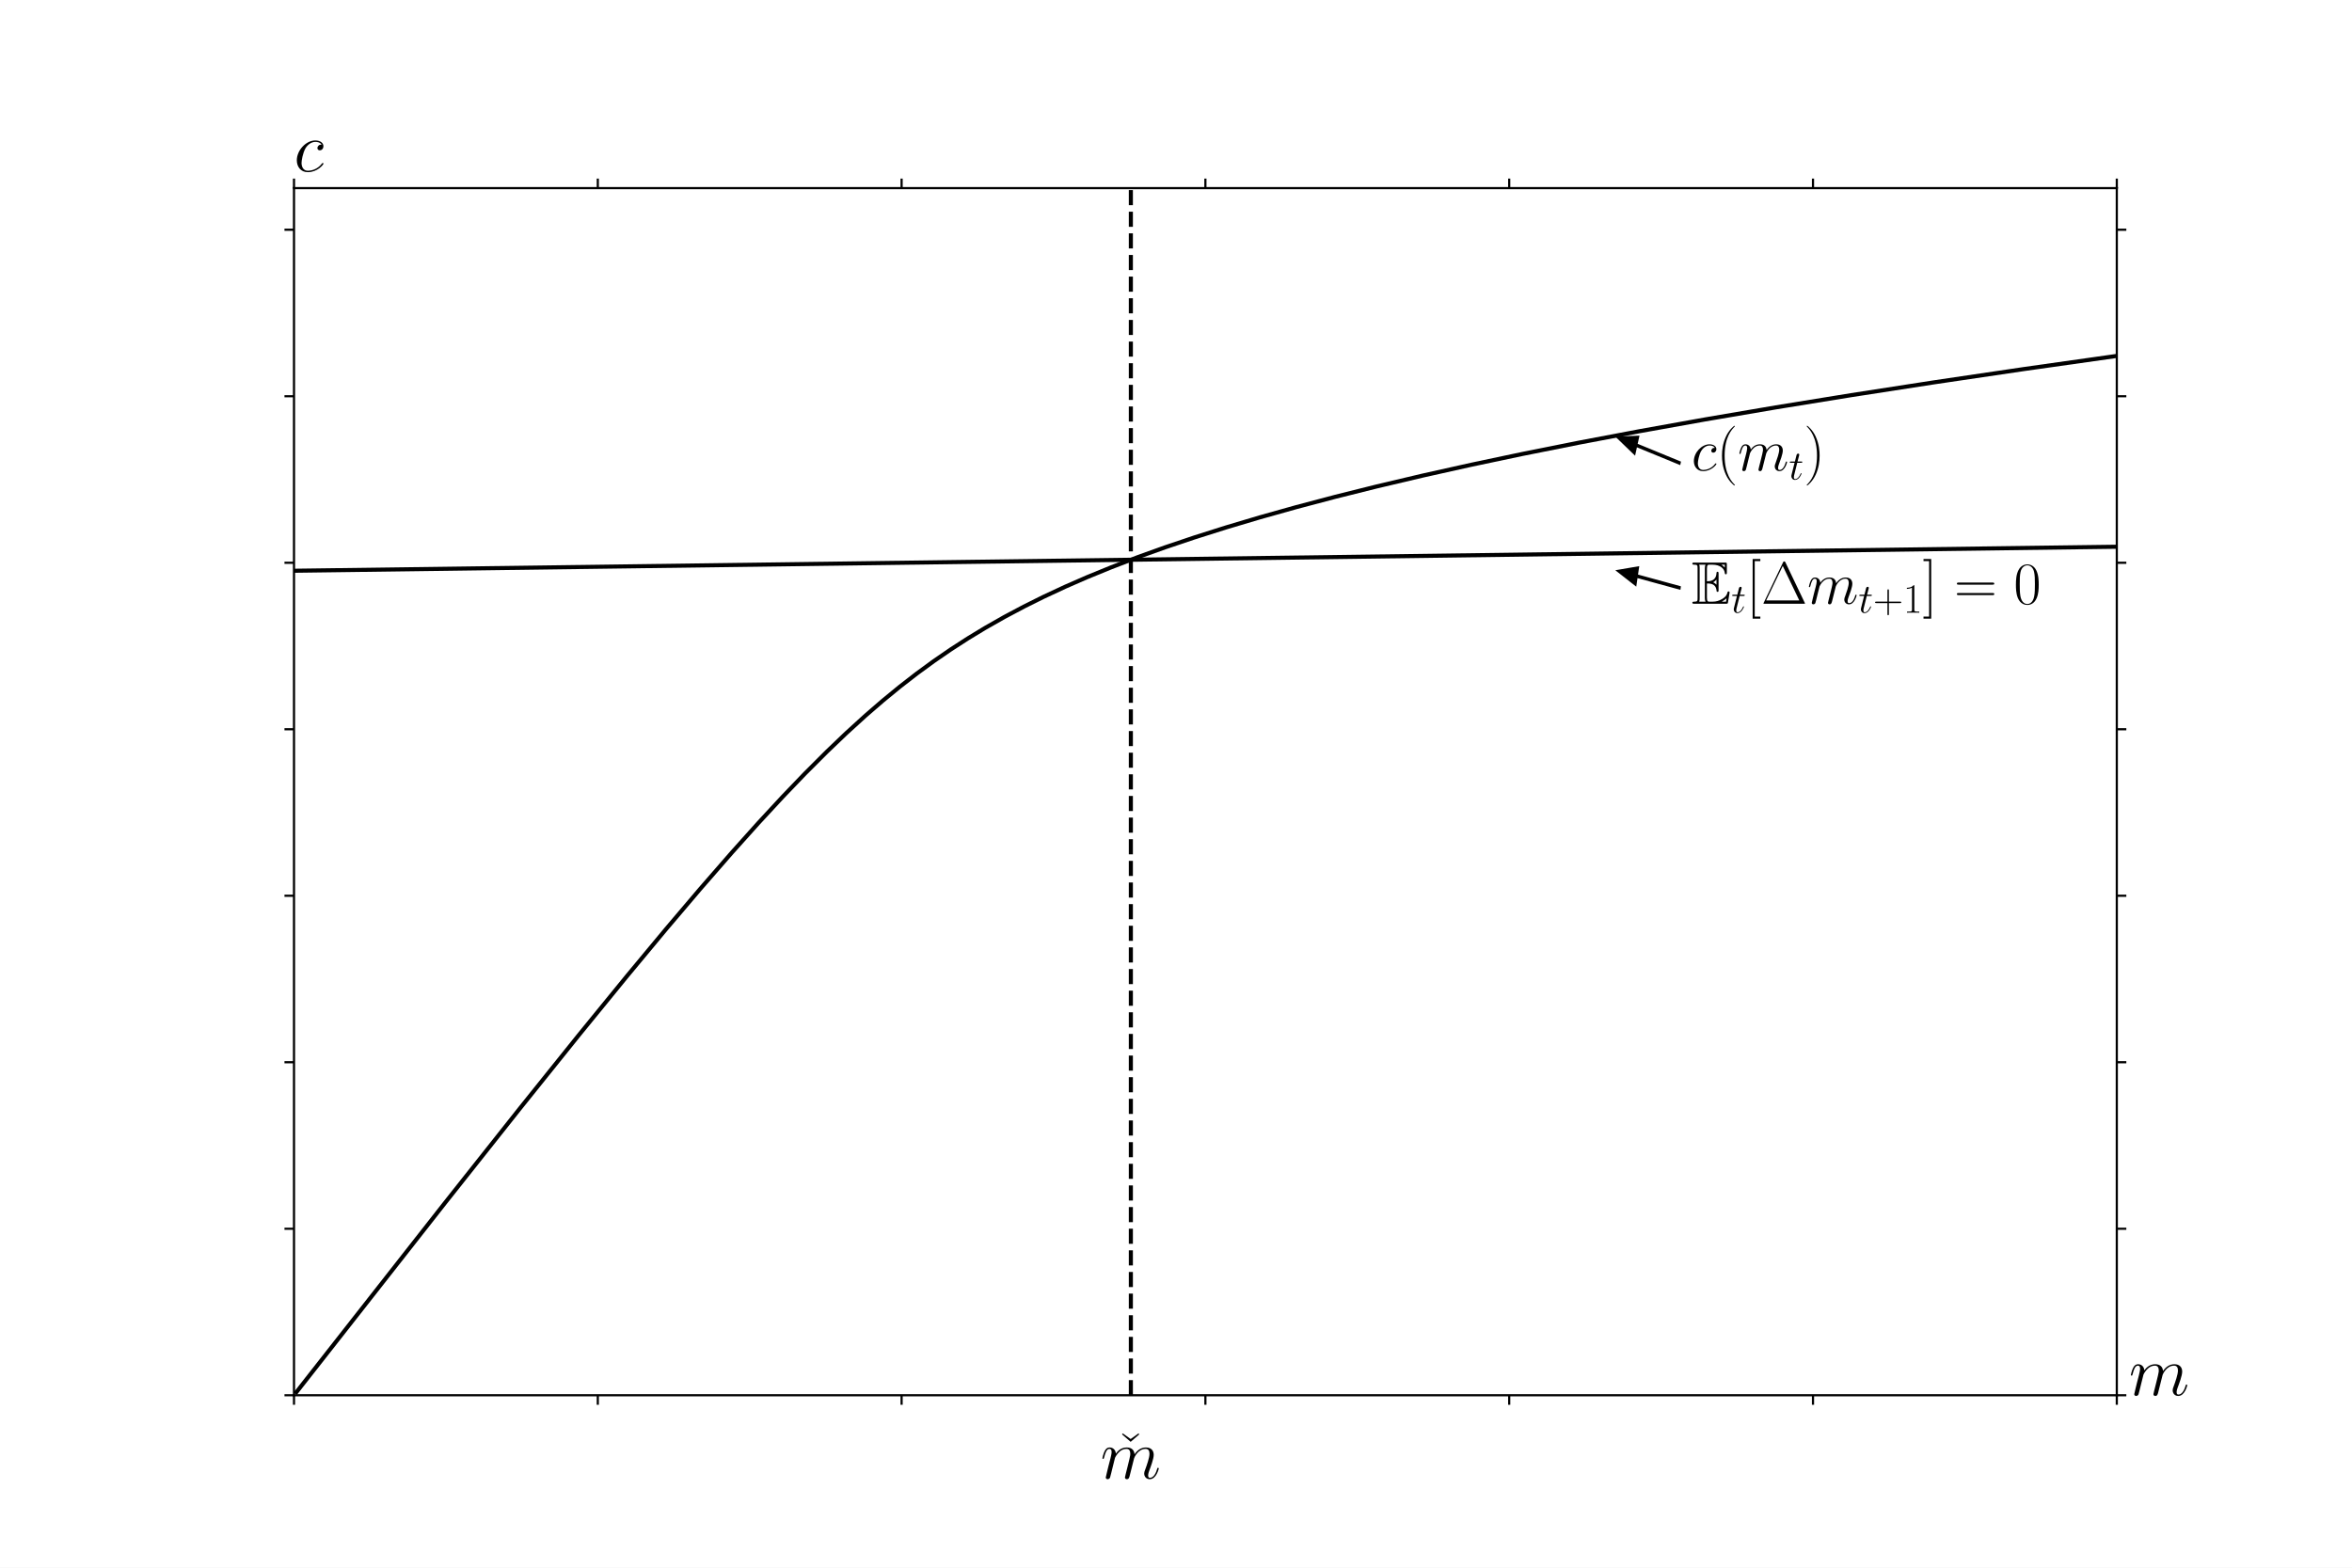
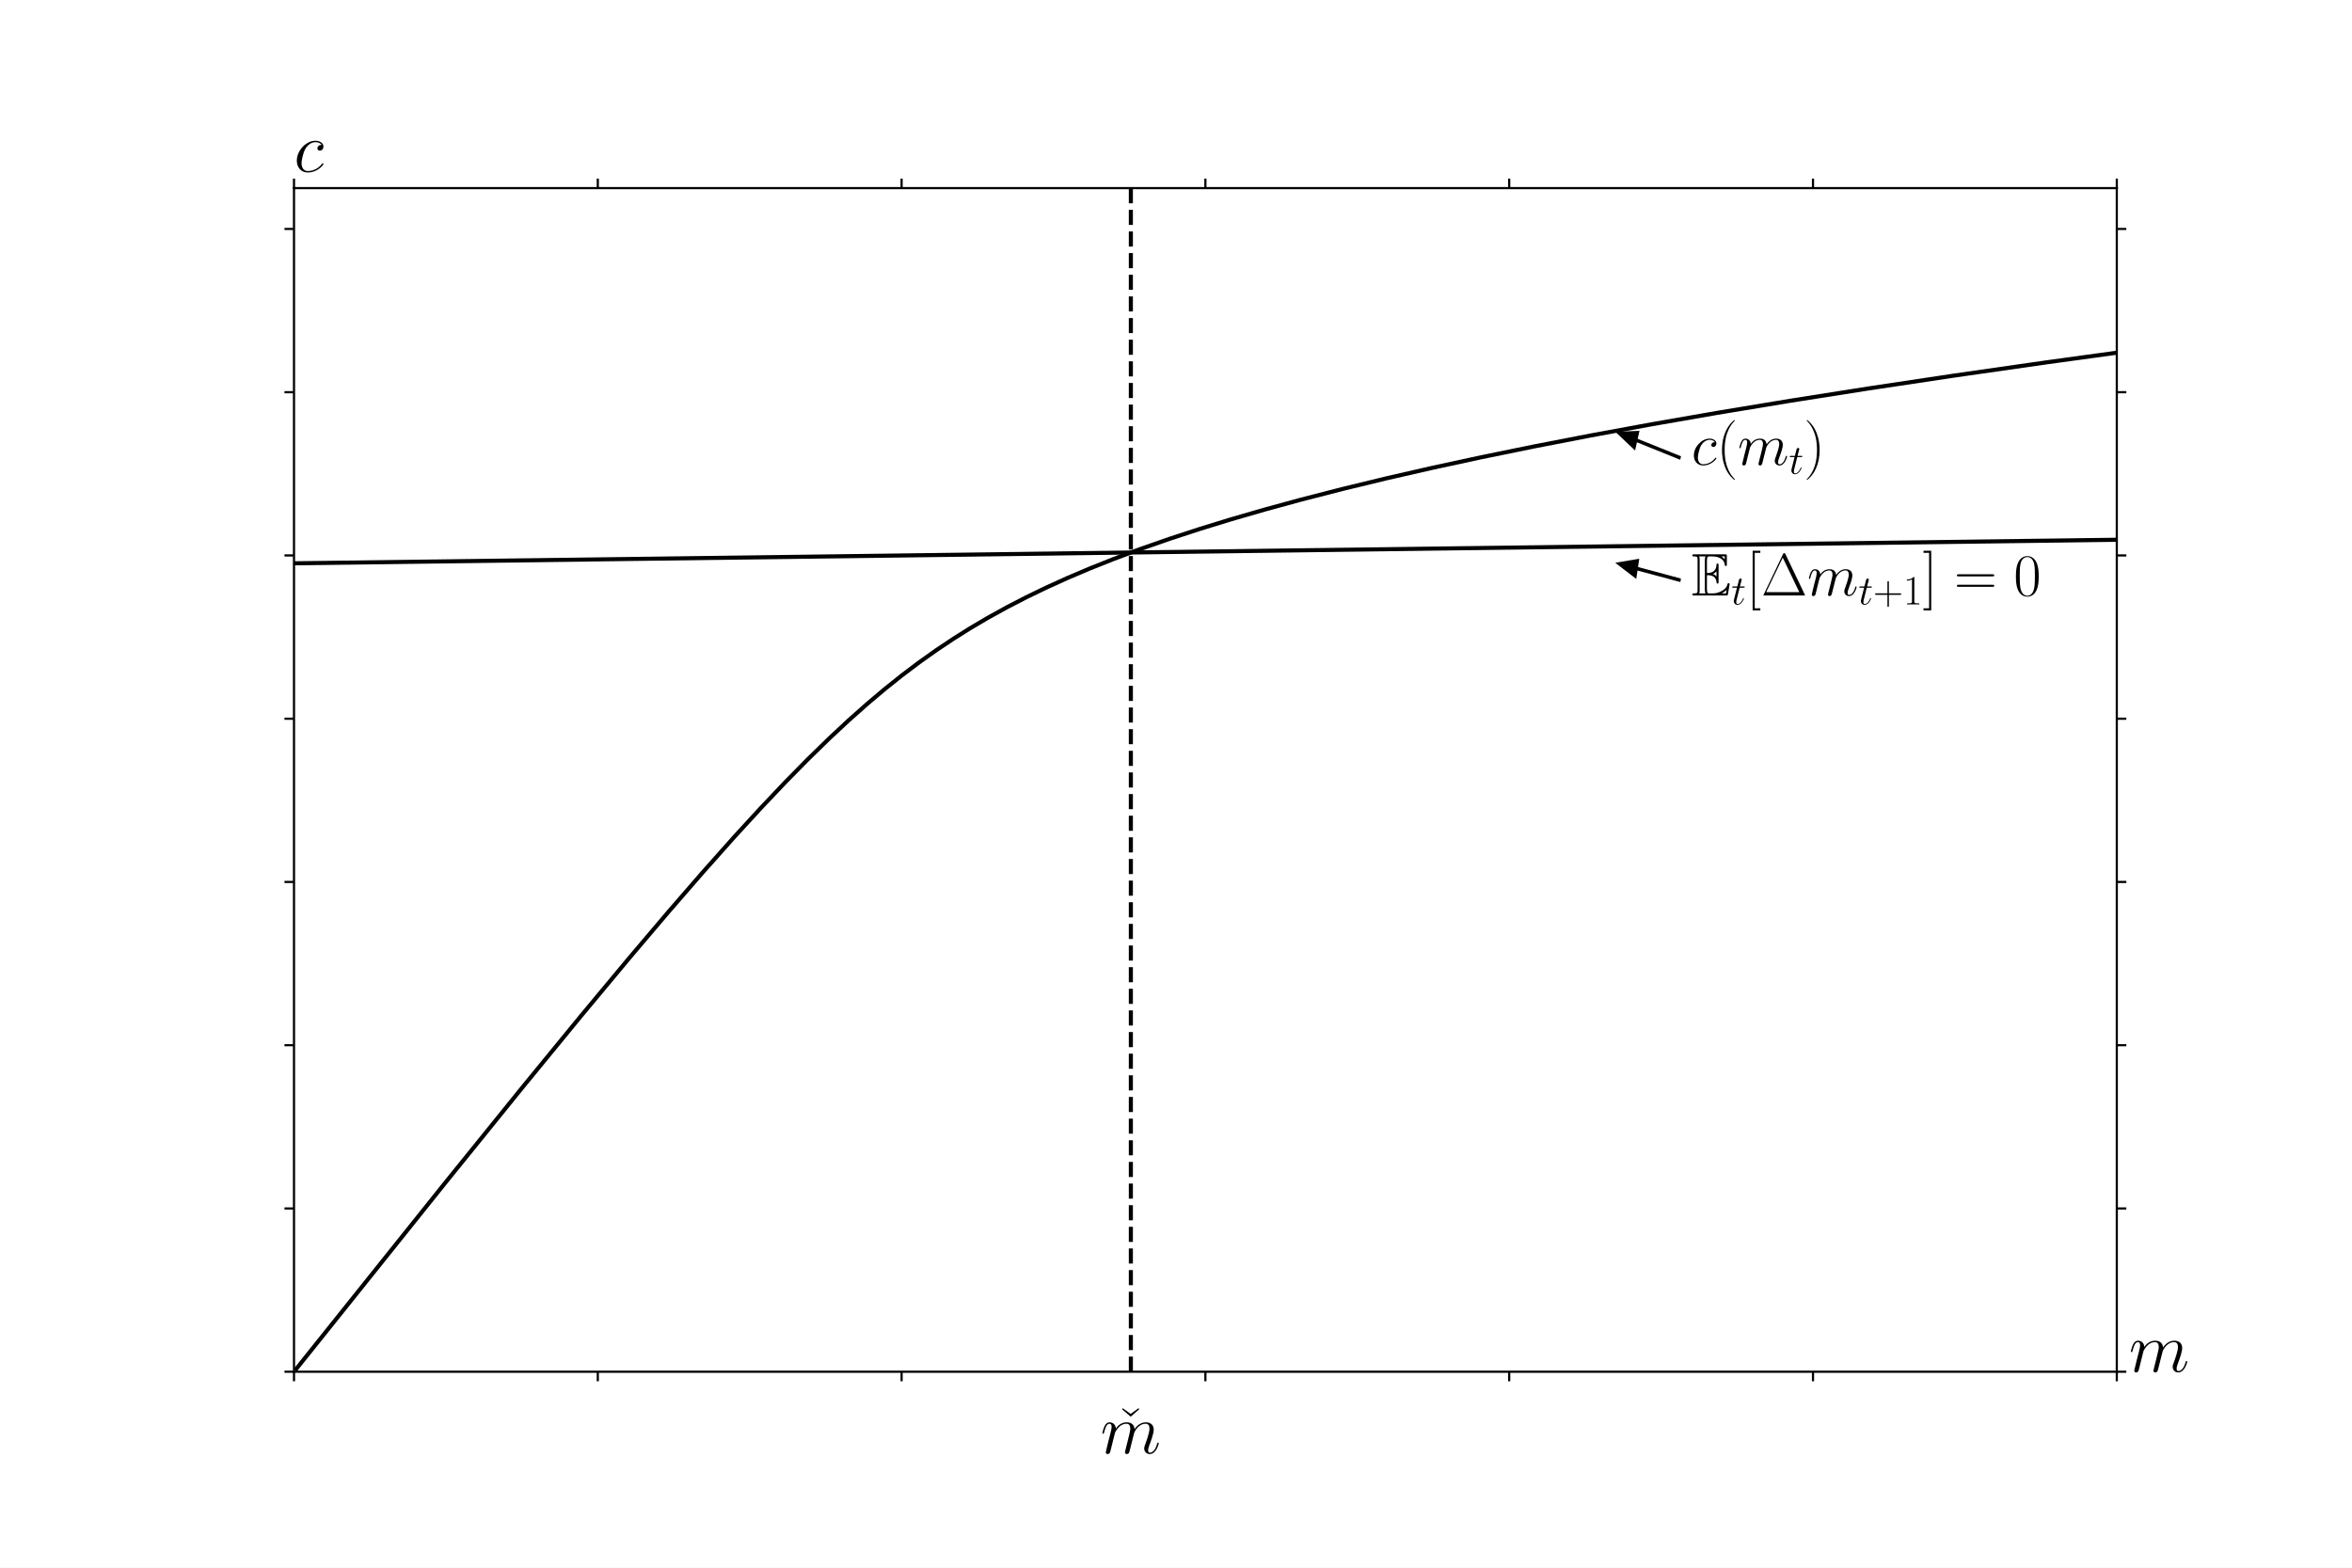
<svg xmlns="http://www.w3.org/2000/svg" xmlns:xlink="http://www.w3.org/1999/xlink" height="576pt" version="1.1" viewBox="0 0 864 576" width="864pt">
  <defs>
    <style type="text/css">
*{stroke-linecap:butt;stroke-linejoin:round;white-space:pre;}
  </style>
  </defs>
  <g id="figure_1">
    <g id="patch_1">
      <path d="M 0 576  L 864 576  L 864 0  L 0 0  z " style="fill:#ffffff;" />
    </g>
    <g id="axes_1">
      <g id="patch_2">
-         <path d="M 108 512.64  L 777.6 512.64  L 777.6 69.12  L 108 69.12  z " style="fill:#ffffff;" />
+         <path d="M 108 504  L 777.6 504  L 777.6 69.12  L 108 69.12  z " style="fill:#ffffff;" />
      </g>
      <g id="patch_3">
-         <path clip-path="url(#p381e7a76a5)" d="M 594.576 160.883  L 601.631 160.59  L 601.022 163.373  L 616.928 169.913  L 616.864 170.206  L 600.958 163.666  L 600.348 166.449  z " style="stroke:#000000;stroke-linejoin:miter;" />
+         <path clip-path="url(#p163d79356f)" d="M 594.576 159.095  L 601.631 158.808  L 601.022 161.537  L 616.928 167.949  L 616.864 168.236  L 600.958 161.824  L 600.348 164.553  z " style="stroke:#000000;stroke-linejoin:miter;" />
      </g>
      <g id="patch_4">
-         <path clip-path="url(#p381e7a76a5)" d="M 594.576 209.823  L 601.58 208.623  L 601.164 211.473  L 616.918 215.79  L 616.874 216.09  L 601.12 211.772  L 600.704 214.622  z " style="stroke:#000000;stroke-linejoin:miter;" />
+         <path clip-path="url(#p163d79356f)" d="M 594.576 207.082  L 601.58 205.906  L 601.164 208.699  L 616.918 212.933  L 616.874 213.227  L 601.12 208.994  L 600.704 211.787  z " style="stroke:#000000;stroke-linejoin:miter;" />
      </g>
      <g id="matplotlib.axis_1">
        <g id="xtick_1">
          <g id="line2d_1">
            <defs>
-               <path d="M 0 0  L 0 3.5  " id="mb799e6bfce" style="stroke:#000000;stroke-width:0.8;" />
+               <path d="M 0 0  L 0 3.5  " id="m4b06768276" style="stroke:#000000;stroke-width:0.8;" />
            </defs>
            <g>
-               <use style="stroke:#000000;stroke-width:0.8;" x="108" xlink:href="#mb799e6bfce" y="512.64" />
+               <use style="stroke:#000000;stroke-width:0.8;" x="108" xlink:href="#m4b06768276" y="504" />
            </g>
          </g>
          <g id="line2d_2">
            <defs>
-               <path d="M 0 0  L 0 -3.5  " id="mea13262b8f" style="stroke:#000000;stroke-width:0.8;" />
+               <path d="M 0 0  L 0 -3.5  " id="mae1c2abbc4" style="stroke:#000000;stroke-width:0.8;" />
            </defs>
            <g>
-               <use style="stroke:#000000;stroke-width:0.8;" x="108" xlink:href="#mea13262b8f" y="69.12" />
+               <use style="stroke:#000000;stroke-width:0.8;" x="108" xlink:href="#mae1c2abbc4" y="69.12" />
            </g>
          </g>
        </g>
        <g id="xtick_2">
          <g id="line2d_3">
            <g>
-               <use style="stroke:#000000;stroke-width:0.8;" x="219.6" xlink:href="#mb799e6bfce" y="512.64" />
+               <use style="stroke:#000000;stroke-width:0.8;" x="219.6" xlink:href="#m4b06768276" y="504" />
            </g>
          </g>
          <g id="line2d_4">
            <g>
-               <use style="stroke:#000000;stroke-width:0.8;" x="219.6" xlink:href="#mea13262b8f" y="69.12" />
+               <use style="stroke:#000000;stroke-width:0.8;" x="219.6" xlink:href="#mae1c2abbc4" y="69.12" />
            </g>
          </g>
        </g>
        <g id="xtick_3">
          <g id="line2d_5">
            <g>
-               <use style="stroke:#000000;stroke-width:0.8;" x="331.2" xlink:href="#mb799e6bfce" y="512.64" />
+               <use style="stroke:#000000;stroke-width:0.8;" x="331.2" xlink:href="#m4b06768276" y="504" />
            </g>
          </g>
          <g id="line2d_6">
            <g>
-               <use style="stroke:#000000;stroke-width:0.8;" x="331.2" xlink:href="#mea13262b8f" y="69.12" />
+               <use style="stroke:#000000;stroke-width:0.8;" x="331.2" xlink:href="#mae1c2abbc4" y="69.12" />
            </g>
          </g>
        </g>
        <g id="xtick_4">
          <g id="line2d_7">
            <g>
-               <use style="stroke:#000000;stroke-width:0.8;" x="442.8" xlink:href="#mb799e6bfce" y="512.64" />
+               <use style="stroke:#000000;stroke-width:0.8;" x="442.8" xlink:href="#m4b06768276" y="504" />
            </g>
          </g>
          <g id="line2d_8">
            <g>
-               <use style="stroke:#000000;stroke-width:0.8;" x="442.8" xlink:href="#mea13262b8f" y="69.12" />
+               <use style="stroke:#000000;stroke-width:0.8;" x="442.8" xlink:href="#mae1c2abbc4" y="69.12" />
            </g>
          </g>
        </g>
        <g id="xtick_5">
          <g id="line2d_9">
            <g>
-               <use style="stroke:#000000;stroke-width:0.8;" x="554.4" xlink:href="#mb799e6bfce" y="512.64" />
+               <use style="stroke:#000000;stroke-width:0.8;" x="554.4" xlink:href="#m4b06768276" y="504" />
            </g>
          </g>
          <g id="line2d_10">
            <g>
-               <use style="stroke:#000000;stroke-width:0.8;" x="554.4" xlink:href="#mea13262b8f" y="69.12" />
+               <use style="stroke:#000000;stroke-width:0.8;" x="554.4" xlink:href="#mae1c2abbc4" y="69.12" />
            </g>
          </g>
        </g>
        <g id="xtick_6">
          <g id="line2d_11">
            <g>
-               <use style="stroke:#000000;stroke-width:0.8;" x="666" xlink:href="#mb799e6bfce" y="512.64" />
+               <use style="stroke:#000000;stroke-width:0.8;" x="666" xlink:href="#m4b06768276" y="504" />
            </g>
          </g>
          <g id="line2d_12">
            <g>
-               <use style="stroke:#000000;stroke-width:0.8;" x="666" xlink:href="#mea13262b8f" y="69.12" />
+               <use style="stroke:#000000;stroke-width:0.8;" x="666" xlink:href="#mae1c2abbc4" y="69.12" />
            </g>
          </g>
        </g>
        <g id="xtick_7">
          <g id="line2d_13">
            <g>
-               <use style="stroke:#000000;stroke-width:0.8;" x="777.6" xlink:href="#mb799e6bfce" y="512.64" />
+               <use style="stroke:#000000;stroke-width:0.8;" x="777.6" xlink:href="#m4b06768276" y="504" />
            </g>
          </g>
          <g id="line2d_14">
            <g>
-               <use style="stroke:#000000;stroke-width:0.8;" x="777.6" xlink:href="#mea13262b8f" y="69.12" />
+               <use style="stroke:#000000;stroke-width:0.8;" x="777.6" xlink:href="#mae1c2abbc4" y="69.12" />
            </g>
          </g>
        </g>
      </g>
      <g id="matplotlib.axis_2">
        <g id="ytick_1">
          <g id="line2d_15">
            <defs>
-               <path d="M 0 0  L -3.5 0  " id="m623bbba36a" style="stroke:#000000;stroke-width:0.8;" />
+               <path d="M 0 0  L -3.5 0  " id="m8cfadc4a56" style="stroke:#000000;stroke-width:0.8;" />
            </defs>
            <g>
-               <use style="stroke:#000000;stroke-width:0.8;" x="108" xlink:href="#m623bbba36a" y="512.64" />
+               <use style="stroke:#000000;stroke-width:0.8;" x="108" xlink:href="#m8cfadc4a56" y="504" />
            </g>
          </g>
          <g id="line2d_16">
            <defs>
-               <path d="M 0 0  L 3.5 0  " id="m35159cecaf" style="stroke:#000000;stroke-width:0.8;" />
+               <path d="M 0 0  L 3.5 0  " id="m013e824757" style="stroke:#000000;stroke-width:0.8;" />
            </defs>
            <g>
-               <use style="stroke:#000000;stroke-width:0.8;" x="777.6" xlink:href="#m35159cecaf" y="512.64" />
+               <use style="stroke:#000000;stroke-width:0.8;" x="777.6" xlink:href="#m013e824757" y="504" />
            </g>
          </g>
        </g>
        <g id="ytick_2">
          <g id="line2d_17">
            <g>
-               <use style="stroke:#000000;stroke-width:0.8;" x="108" xlink:href="#m623bbba36a" y="451.465" />
+               <use style="stroke:#000000;stroke-width:0.8;" x="108" xlink:href="#m8cfadc4a56" y="444.017" />
            </g>
          </g>
          <g id="line2d_18">
            <g>
-               <use style="stroke:#000000;stroke-width:0.8;" x="777.6" xlink:href="#m35159cecaf" y="451.465" />
+               <use style="stroke:#000000;stroke-width:0.8;" x="777.6" xlink:href="#m013e824757" y="444.017" />
            </g>
          </g>
        </g>
        <g id="ytick_3">
          <g id="line2d_19">
            <g>
-               <use style="stroke:#000000;stroke-width:0.8;" x="108" xlink:href="#m623bbba36a" y="390.29" />
+               <use style="stroke:#000000;stroke-width:0.8;" x="108" xlink:href="#m8cfadc4a56" y="384.033" />
            </g>
          </g>
          <g id="line2d_20">
            <g>
-               <use style="stroke:#000000;stroke-width:0.8;" x="777.6" xlink:href="#m35159cecaf" y="390.29" />
+               <use style="stroke:#000000;stroke-width:0.8;" x="777.6" xlink:href="#m013e824757" y="384.033" />
            </g>
          </g>
        </g>
        <g id="ytick_4">
          <g id="line2d_21">
            <g>
-               <use style="stroke:#000000;stroke-width:0.8;" x="108" xlink:href="#m623bbba36a" y="329.114" />
+               <use style="stroke:#000000;stroke-width:0.8;" x="108" xlink:href="#m8cfadc4a56" y="324.05" />
            </g>
          </g>
          <g id="line2d_22">
            <g>
-               <use style="stroke:#000000;stroke-width:0.8;" x="777.6" xlink:href="#m35159cecaf" y="329.114" />
+               <use style="stroke:#000000;stroke-width:0.8;" x="777.6" xlink:href="#m013e824757" y="324.05" />
            </g>
          </g>
        </g>
        <g id="ytick_5">
          <g id="line2d_23">
            <g>
-               <use style="stroke:#000000;stroke-width:0.8;" x="108" xlink:href="#m623bbba36a" y="267.939" />
+               <use style="stroke:#000000;stroke-width:0.8;" x="108" xlink:href="#m8cfadc4a56" y="264.066" />
            </g>
          </g>
          <g id="line2d_24">
            <g>
-               <use style="stroke:#000000;stroke-width:0.8;" x="777.6" xlink:href="#m35159cecaf" y="267.939" />
+               <use style="stroke:#000000;stroke-width:0.8;" x="777.6" xlink:href="#m013e824757" y="264.066" />
            </g>
          </g>
        </g>
        <g id="ytick_6">
          <g id="line2d_25">
            <g>
-               <use style="stroke:#000000;stroke-width:0.8;" x="108" xlink:href="#m623bbba36a" y="206.764" />
+               <use style="stroke:#000000;stroke-width:0.8;" x="108" xlink:href="#m8cfadc4a56" y="204.083" />
            </g>
          </g>
          <g id="line2d_26">
            <g>
-               <use style="stroke:#000000;stroke-width:0.8;" x="777.6" xlink:href="#m35159cecaf" y="206.764" />
+               <use style="stroke:#000000;stroke-width:0.8;" x="777.6" xlink:href="#m013e824757" y="204.083" />
            </g>
          </g>
        </g>
        <g id="ytick_7">
          <g id="line2d_27">
            <g>
-               <use style="stroke:#000000;stroke-width:0.8;" x="108" xlink:href="#m623bbba36a" y="145.589" />
+               <use style="stroke:#000000;stroke-width:0.8;" x="108" xlink:href="#m8cfadc4a56" y="144.099" />
            </g>
          </g>
          <g id="line2d_28">
            <g>
-               <use style="stroke:#000000;stroke-width:0.8;" x="777.6" xlink:href="#m35159cecaf" y="145.589" />
+               <use style="stroke:#000000;stroke-width:0.8;" x="777.6" xlink:href="#m013e824757" y="144.099" />
            </g>
          </g>
        </g>
        <g id="ytick_8">
          <g id="line2d_29">
            <g>
-               <use style="stroke:#000000;stroke-width:0.8;" x="108" xlink:href="#m623bbba36a" y="84.414" />
+               <use style="stroke:#000000;stroke-width:0.8;" x="108" xlink:href="#m8cfadc4a56" y="84.116" />
            </g>
          </g>
          <g id="line2d_30">
            <g>
-               <use style="stroke:#000000;stroke-width:0.8;" x="777.6" xlink:href="#m35159cecaf" y="84.414" />
+               <use style="stroke:#000000;stroke-width:0.8;" x="777.6" xlink:href="#m013e824757" y="84.116" />
            </g>
          </g>
        </g>
      </g>
      <g id="line2d_31">
-         <path clip-path="url(#p381e7a76a5)" d="M 108.894 511.498  L 163.409 442.043  L 191.114 407.102  L 212.562 380.399  L 230.436 358.496  L 244.735 341.296  L 257.247 326.568  L 268.865 313.232  L 278.695 302.273  L 287.632 292.628  L 295.676 284.251  L 303.719 276.208  L 310.868 269.375  L 318.018 262.867  L 324.274 257.458  L 330.53 252.326  L 336.786 247.474  L 343.041 242.901  L 349.297 238.6  L 355.553 234.557  L 361.809 230.758  L 368.959 226.691  L 376.108 222.891  L 383.258 219.33  L 391.301 215.579  L 399.344 212.068  L 408.281 208.411  L 418.112 204.647  L 427.942 201.119  L 438.667 197.502  L 450.285 193.82  L 462.796 190.089  L 476.202 186.325  L 490.501 182.54  L 505.694 178.741  L 522.674 174.731  L 540.548 170.744  L 559.315 166.782  L 579.87 162.672  L 602.213 158.442  L 626.342 154.112  L 652.259 149.694  L 679.964 145.199  L 710.35 140.496  L 743.416 135.607  L 779.164 130.546  L 818.486 125.209  L 860.49 119.732  L 865 119.157  L 865 119.157  " style="fill:none;stroke:#000000;stroke-linecap:square;stroke-width:1.5;" />
+         <path clip-path="url(#p163d79356f)" d="M 108.894 502.881  L 163.409 434.778  L 192.007 399.42  L 213.456 373.253  L 231.33 351.796  L 245.629 334.952  L 258.141 320.535  L 269.759 307.486  L 279.589 296.771  L 288.526 287.346  L 296.569 279.167  L 304.613 271.32  L 311.762 264.658  L 318.912 258.319  L 325.168 253.053  L 331.423 248.06  L 337.679 243.342  L 343.935 238.897  L 350.191 234.717  L 356.447 230.788  L 362.703 227.095  L 369.852 223.142  L 377.002 219.446  L 384.151 215.983  L 392.195 212.333  L 400.238 208.913  L 409.175 205.351  L 419.005 201.684  L 429.73 197.941  L 440.454 194.431  L 452.072 190.854  L 464.584 187.228  L 477.989 183.566  L 493.182 179.658  L 509.268 175.759  L 526.249 171.874  L 544.123 168.008  L 563.784 163.984  L 584.339 160.002  L 606.681 155.899  L 630.811 151.693  L 657.622 147.255  L 686.22 142.75  L 717.499 138.051  L 751.459 133.176  L 788.995 128.021  L 829.211 122.725  L 865 118.182  L 865 118.182  " style="fill:none;stroke:#000000;stroke-linecap:square;stroke-width:1.5;" />
      </g>
      <g id="line2d_32">
-         <path clip-path="url(#p381e7a76a5)" d="M 108 209.705  L 865 199.73  L 865 199.73  " style="fill:none;stroke:#000000;stroke-linecap:square;stroke-width:1.5;" />
+         <path clip-path="url(#p163d79356f)" d="M 108 206.967  L 865 197.186  L 865 197.186  " style="fill:none;stroke:#000000;stroke-linecap:square;stroke-width:1.5;" />
      </g>
      <g id="line2d_33">
-         <path clip-path="url(#p381e7a76a5)" d="M 415.416 512.64  L 415.416 -1  " style="fill:none;stroke:#000000;stroke-dasharray:5.55,2.4;stroke-dashoffset:0;stroke-width:1.5;" />
+         <path clip-path="url(#p163d79356f)" d="M 415.416 504  L 415.416 -1  " style="fill:none;stroke:#000000;stroke-dasharray:5.55,2.4;stroke-dashoffset:0;stroke-width:1.5;" />
      </g>
      <g id="patch_5">
-         <path d="M 108 512.64  L 108 69.12  " style="fill:none;stroke:#000000;stroke-linecap:square;stroke-linejoin:miter;stroke-width:0.8;" />
+         <path d="M 108 504  L 108 69.12  " style="fill:none;stroke:#000000;stroke-linecap:square;stroke-linejoin:miter;stroke-width:0.8;" />
      </g>
      <g id="patch_6">
-         <path d="M 777.6 512.64  L 777.6 69.12  " style="fill:none;stroke:#000000;stroke-linecap:square;stroke-linejoin:miter;stroke-width:0.8;" />
+         <path d="M 777.6 504  L 777.6 69.12  " style="fill:none;stroke:#000000;stroke-linecap:square;stroke-linejoin:miter;stroke-width:0.8;" />
      </g>
      <g id="patch_7">
-         <path d="M 108 512.64  L 777.6 512.64  " style="fill:none;stroke:#000000;stroke-linecap:square;stroke-linejoin:miter;stroke-width:0.8;" />
+         <path d="M 108 504  L 777.6 504  " style="fill:none;stroke:#000000;stroke-linecap:square;stroke-linejoin:miter;stroke-width:0.8;" />
      </g>
      <g id="patch_8">
        <path d="M 108 69.12  L 777.6 69.12  " style="fill:none;stroke:#000000;stroke-linecap:square;stroke-linejoin:miter;stroke-width:0.8;" />
      </g>
      <g id="text_1">
        <defs>
          <path d="M 39.094 38  C 37.203 38 36.297 38 34.906 36.797  C 34.297 36.297 33.203 34.797 33.203 33.188  C 33.203 31.188 34.703 29.984 36.594 29.984  C 39 29.984 41.703 31.984 41.703 35.984  C 41.703 40.484 37.094 44 30.203 44  C 17.094 44 4 30.188 4 15.797  C 4 6.969 9.406 -1 19.594 -1  C 33.203 -1 41.797 9.719 41.797 11.031  C 41.797 11.641 41.203 12.141 40.797 12.141  C 40.5 12.141 40.406 12.047 39.5 11.125  C 33.094 2.516 23.594 1 19.797 1  C 12.906 1 10.703 7.078 10.703 12.141  C 10.703 15.688 12.406 25.531 16 32.391  C 18.594 37.094 24 41.984 30.297 41.984  C 31.594 41.984 37.094 41.812 39.094 38  z " id="CMMI12-99" />
        </defs>
-         <g transform="translate(108 63.00248)scale(0.26 -0.26)">
+         <g transform="translate(108 63.12165)scale(0.26 -0.26)">
          <use transform="scale(0.996264)" xlink:href="#CMMI12-99" />
        </g>
      </g>
      <g id="text_2">
        <defs>
          <path d="M 20.594 29.219  C 20.797 29.828 23.297 34.812 27 38  C 29.594 40.391 33 41.984 36.906 41.984  C 40.906 41.984 42.297 39 42.297 35.016  C 42.297 34.406 42.297 32.422 41.094 27.734  L 38.594 17.453  C 37.797 14.453 35.906 7.078 35.703 5.984  C 35.297 4.484 34.703 1.891 34.703 1.484  C 34.703 0.094 35.797 -1 37.297 -1  C 40.297 -1 40.797 1.297 41.703 4.891  L 47.703 28.719  C 47.906 29.531 53.094 41.984 64.094 41.984  C 68.094 41.984 69.5 39 69.5 35.016  C 69.5 29.422 65.594 18.547 63.406 12.562  C 62.5 10.172 62 8.875 62 7.078  C 62 2.594 65.094 -1 69.906 -1  C 79.203 -1 82.703 13.656 82.703 14.266  C 82.703 14.766 82.297 15.156 81.703 15.156  C 80.797 15.156 80.703 14.859 80.203 13.156  C 77.906 5.188 74.203 1 70.203 1  C 69.203 1 67.594 1.094 67.594 4.281  C 67.594 6.875 68.797 10.078 69.203 11.172  C 71 15.953 75.5 27.734 75.5 33.516  C 75.5 39.5 72 44 64.406 44  C 57.703 44 52.297 40.203 48.297 34.312  C 48 39.703 44.703 44 37.203 44  C 28.297 44 23.594 37.703 21.797 35.203  C 21.5 40.891 17.406 44 13 44  C 10.094 44 7.797 42.594 5.906 38.797  C 4.094 35.203 2.703 29.125 2.703 28.719  C 2.703 28.328 3.094 27.828 3.797 27.828  C 4.594 27.828 4.703 27.922 5.297 30.219  C 6.797 36.109 8.703 41.984 12.703 41.984  C 15 41.984 15.797 40.391 15.797 37.406  C 15.797 35.203 14.797 31.312 14.094 28.234  L 11.297 17.453  C 10.906 15.562 9.797 11.062 9.297 9.266  C 8.594 6.672 7.5 1.984 7.5 1.484  C 7.5 0.094 8.594 -1 10.094 -1  C 11.297 -1 12.703 -0.406 13.5 1.094  C 13.703 1.594 14.594 5.078 15.094 7.078  L 17.297 16.062  z " id="CMMI12-109" />
        </defs>
-         <g transform="translate(782.064 512.64)scale(0.26 -0.26)">
+         <g transform="translate(782.064 504)scale(0.26 -0.26)">
          <use transform="scale(0.996264)" xlink:href="#CMMI12-109" />
        </g>
      </g>
      <g id="text_3">
        <defs>
          <path d="M 25.906 34  C 28.406 34 33.203 34 36.703 31.859  C 41.5 28.719 41.906 23.25 41.906 22.641  C 42 21.219 42 19.906 43.703 19.906  C 45.406 19.906 45.406 21.328 45.406 23.156  L 45.406 50.438  C 45.406 52.047 45.406 53.656 43.703 53.656  C 42 53.656 41.906 52.141 41.906 51.344  C 41.297 38.391 31.094 37.688 25.906 37.594  L 25.906 58.766  C 25.906 65.484 27.797 65.484 30.203 65.484  L 35 65.484  C 48.5 65.484 55.203 58.562 55.797 51.641  C 55.906 50.844 56 49.328 57.594 49.328  C 59.297 49.328 59.297 50.938 59.297 52.641  L 59.297 65.688  C 59.297 68.797 59.094 69 56 69  L 4.797 69  C 3 69 1.406 69 1.406 67.188  C 1.406 65.484 3.297 65.484 4.094 65.484  C 9.797 65.484 10.203 64.688 10.203 59.766  L 10.203 9.266  C 10.203 4.5 9.906 3.5 4.594 3.5  C 3.094 3.5 1.406 3.5 1.406 1.797  C 1.406 0 3 0 4.797 0  L 57.797 0  C 59.703 0 60.703 0 61 1.391  C 61.094 1.5 63.906 18.391 63.906 18.891  C 63.906 20.016 63 20.719 62.203 20.719  C 60.797 20.719 60.406 19.406 60.406 19.297  C 59.797 16.672 58.797 12.406 51.5 8.047  C 46.297 4.906 41.203 3.5 35.703 3.5  L 30.203 3.5  C 27.797 3.5 25.906 3.5 25.906 10.281  z M 55.797 65.484  L 55.797 60.672  C 54.094 62.578 52.203 64.188 50.094 65.484  z M 36.297 36.094  C 37.906 36.797 40.094 38.297 41.906 40.406  L 41.906 31.969  C 39.5 34.688 36.406 36 36.297 36  z M 13.703 59.969  C 13.703 61.172 13.703 63.688 12.906 65.484  L 23.5 65.484  C 22.406 63.188 22.406 59.875 22.406 58.969  L 22.406 10.078  C 22.406 6.438 23.094 4.406 23.5 3.5  L 12.906 3.5  C 13.703 5.312 13.703 7.844 13.703 9.062  z M 50.906 3.5  L 50.906 3.594  C 54.094 5.219 56.797 7.344 58.797 9.172  C 58.703 8.766 58 4.297 57.906 3.5  z " id="MSBM10-69" />
          <path d="M 20.094 40.094  L 29.297 40.094  C 31.203 40.094 32.203 40.094 32.203 41.891  C 32.203 43 31.594 43 29.594 43  L 20.797 43  L 24.5 57.25  C 24.906 58.625 24.906 58.812 24.906 59.5  C 24.906 61.094 23.594 62 22.297 62  C 21.5 62 19.203 61.688 18.406 58.531  L 14.5 43  L 5.094 43  C 3.094 43 2.203 43 2.203 41.094  C 2.203 40.094 2.906 40.094 4.797 40.094  L 13.703 40.094  L 7.094 13.766  C 6.297 10.266 6 9.266 6 7.969  C 6 3.281 9.297 -1 14.906 -1  C 25 -1 30.406 13.562 30.406 14.266  C 30.406 14.859 30 15.156 29.406 15.156  C 29.203 15.156 28.797 15.156 28.594 14.75  C 28.5 14.656 28.406 14.562 27.703 12.969  C 25.594 7.969 21 1 15.203 1  C 12.203 1 12 3.484 12 5.688  C 12 5.781 12 7.672 12.297 8.875  z " id="CMMI12-116" />
          <path d="M 23.5 -25  L 23.5 -21.5  L 14.094 -21.5  L 14.094 71.484  L 23.5 71.484  L 23.5 75  L 10.594 75  L 10.594 -25  z " id="CMR17-91" />
          <path d="M 40.594 69.297  C 39.797 71 39.406 71 38.594 71  C 37.406 71 37.297 70.797 36.594 69.391  L 4.203 1.688  C 4.094 1.5 3.703 0.594 3.703 0.5  C 3.703 0.094 3.797 0 5.594 0  L 71.5 0  C 73.297 0 73.406 0.094 73.406 0.5  C 73.406 0.594 73 1.5 72.906 1.688  z M 36.094 63.375  L 63.797 5.594  L 8.297 5.594  z " id="CMR17-1" />
          <path d="M 37.703 23  L 64.203 23  C 65.594 23 67.297 23 67.297 24.688  C 67.297 26.5 65.703 26.5 64.203 26.5  L 37.703 26.5  L 37.703 52.891  C 37.703 54.297 37.703 56 36 56  C 34.203 56 34.203 54.391 34.203 52.891  L 34.203 26.5  L 7.703 26.5  C 6.297 26.5 4.594 26.5 4.594 24.797  C 4.594 23 6.203 23 7.703 23  L 34.203 23  L 34.203 -3.031  C 34.203 -4.406 34.203 -6.109 35.906 -6.109  C 37.703 -6.109 37.703 -4.516 37.703 -3.031  z " id="CMR17-43" />
          <path d="M 26.594 63.797  C 26.594 65.891 26.5 66 25.094 66  C 21.203 61.359 15.297 59.891 9.703 59.688  C 9.406 59.688 8.906 59.688 8.797 59.5  C 8.703 59.297 8.703 59.094 8.703 57  C 11.797 57 17 57.594 21 59.984  L 21 7.297  C 21 3.797 20.797 2.594 12.203 2.594  L 9.203 2.594  L 9.203 0  C 14 0.094 19 0.188 23.797 0.188  C 28.594 0.188 33.594 0.094 38.406 0  L 38.406 2.594  L 35.406 2.594  C 26.797 2.594 26.594 3.688 26.594 7.297  z " id="CMR17-49" />
          <path d="M 14.297 75  L 1.406 75  L 1.406 71.484  L 10.797 71.484  L 10.797 -21.5  L 1.406 -21.5  L 1.406 -25  L 14.297 -25  z " id="CMR17-93" />
          <path d="M 64.297 32  C 65.797 32 67.297 32 67.297 33.688  C 67.297 35.5 65.594 35.5 63.906 35.5  L 8 35.5  C 6.297 35.5 4.594 35.5 4.594 33.688  C 4.594 32 6.094 32 7.594 32  z M 63.906 14.484  C 65.594 14.484 67.297 14.484 67.297 16.297  C 67.297 18 65.797 18 64.297 18  L 7.594 18  C 6.094 18 4.594 18 4.594 16.297  C 4.594 14.484 6.297 14.484 8 14.484  z " id="CMR17-61" />
          <path d="M 42 31.844  C 42 37.969 41.906 48.422 37.703 56.453  C 34 63.484 28.094 66 22.906 66  C 18.094 66 12 63.781 8.203 56.562  C 4.203 49.016 3.797 39.672 3.797 31.844  C 3.797 26.109 3.906 17.375 7 9.734  C 11.297 -0.609 19 -2 22.906 -2  C 27.5 -2 34.5 -0.109 38.594 9.438  C 41.594 16.375 42 24.5 42 31.844  z M 22.906 -0.406  C 16.5 -0.406 12.703 5.125 11.297 12.75  C 10.203 18.688 10.203 27.328 10.203 32.953  C 10.203 40.688 10.203 47.109 11.5 53.234  C 13.406 61.781 19 64.391 22.906 64.391  C 27 64.391 32.297 61.672 34.203 53.438  C 35.5 47.719 35.594 40.984 35.594 32.953  C 35.594 26.422 35.594 18.375 34.406 12.453  C 32.297 1.5 26.406 -0.406 22.906 -0.406  z " id="CMR17-48" />
        </defs>
-         <g transform="translate(621.36 225.1167)scale(0.22 -0.22)">
+         <g transform="translate(621.36 222.0778)scale(0.22 -0.22)">
          <use transform="translate(0 14.94392)scale(0.996264)" xlink:href="#MSBM10-69" />
          <use transform="translate(66.41782 0)scale(0.697382)" xlink:href="#CMMI12-116" />
          <use transform="translate(91.57426 14.94392)scale(0.996264)" xlink:href="#CMR17-91" />
          <use transform="translate(116.4453 14.94392)scale(0.996264)" xlink:href="#CMR17-1" />
          <use transform="translate(193.3649 14.94392)scale(0.996264)" xlink:href="#CMMI12-109" />
          <use transform="translate(278.6921 0)scale(0.697382)" xlink:href="#CMMI12-116" />
          <use transform="translate(303.3504 0)scale(0.697382)" xlink:href="#CMR17-43" />
          <use transform="translate(353.5506 0)scale(0.697382)" xlink:href="#CMR17-49" />
          <use transform="translate(386.0319 14.94392)scale(0.996264)" xlink:href="#CMR17-93" />
          <use transform="translate(438.577 14.94392)scale(0.996264)" xlink:href="#CMR17-61" />
          <use transform="translate(537.9658 14.94392)scale(0.996264)" xlink:href="#CMR17-48" />
        </g>
      </g>
      <g id="text_4">
        <defs>
          <path d="M 30.594 -24.406  C 30.594 -24.312 30.594 -24.109 30.297 -23.812  C 25.703 -19.109 13.406 -6.297 13.406 24.938  C 13.406 56.172 25.5 68.875 30.406 73.891  C 30.406 73.984 30.594 74.188 30.594 74.484  C 30.594 74.797 30.297 75 29.906 75  C 28.797 75 20.297 67.578 15.406 56.562  C 10.406 45.453 9 34.656 9 25.047  C 9 17.828 9.703 5.625 15.703 -7.297  C 20.5 -17.703 28.703 -25 29.906 -25  C 30.406 -25 30.594 -24.812 30.594 -24.406  z " id="CMR17-40" />
          <path d="M 26.297 24.938  C 26.297 32.141 25.594 44.359 19.594 57.266  C 14.797 67.688 6.594 75 5.406 75  C 5.094 75 4.703 74.891 4.703 74.391  C 4.703 74.188 4.797 74.094 4.906 73.891  C 9.703 68.875 21.906 56.172 21.906 25.047  C 21.906 -6.188 9.797 -18.906 4.906 -23.906  C 4.797 -24.109 4.703 -24.203 4.703 -24.406  C 4.703 -24.906 5.094 -25 5.406 -25  C 6.5 -25 15 -17.609 19.906 -6.594  C 24.906 4.516 26.297 15.328 26.297 24.938  z " id="CMR17-41" />
        </defs>
-         <g transform="translate(621.36 176.1766)scale(0.22 -0.22)">
+         <g transform="translate(621.36 174.091)scale(0.22 -0.22)">
          <use transform="translate(0 14.94392)scale(0.996264)" xlink:href="#CMMI12-99" />
          <use transform="translate(41.98323 14.94392)scale(0.996264)" xlink:href="#CMR17-40" />
          <use transform="translate(77.264 14.94392)scale(0.996264)" xlink:href="#CMMI12-109" />
          <use transform="translate(162.5912 0)scale(0.697382)" xlink:href="#CMMI12-116" />
          <use transform="translate(187.7477 14.94392)scale(0.996264)" xlink:href="#CMR17-41" />
        </g>
      </g>
      <g id="text_5">
        <defs>
          <path d="M 22.906 56  L 11.703 64  L 10.703 62.594  L 22.906 51.984  L 35.094 62.594  L 34.094 64  z " id="CMR17-20" />
        </defs>
-         <g transform="translate(404.2559 543.2276)scale(0.26 -0.26)">
+         <g transform="translate(404.2559 533.9917)scale(0.26 -0.26)">
          <use transform="translate(19.81838 0.006461)scale(0.996264)" xlink:href="#CMR17-20" />
          <use transform="scale(0.996264)" xlink:href="#CMMI12-109" />
        </g>
      </g>
    </g>
  </g>
  <defs>
-     <clipPath id="p381e7a76a5">
-       <rect height="443.52" width="669.6" x="108" y="69.12" />
+     <clipPath id="p163d79356f">
+       <rect height="434.88" width="669.6" x="108" y="69.12" />
    </clipPath>
  </defs>
</svg>
